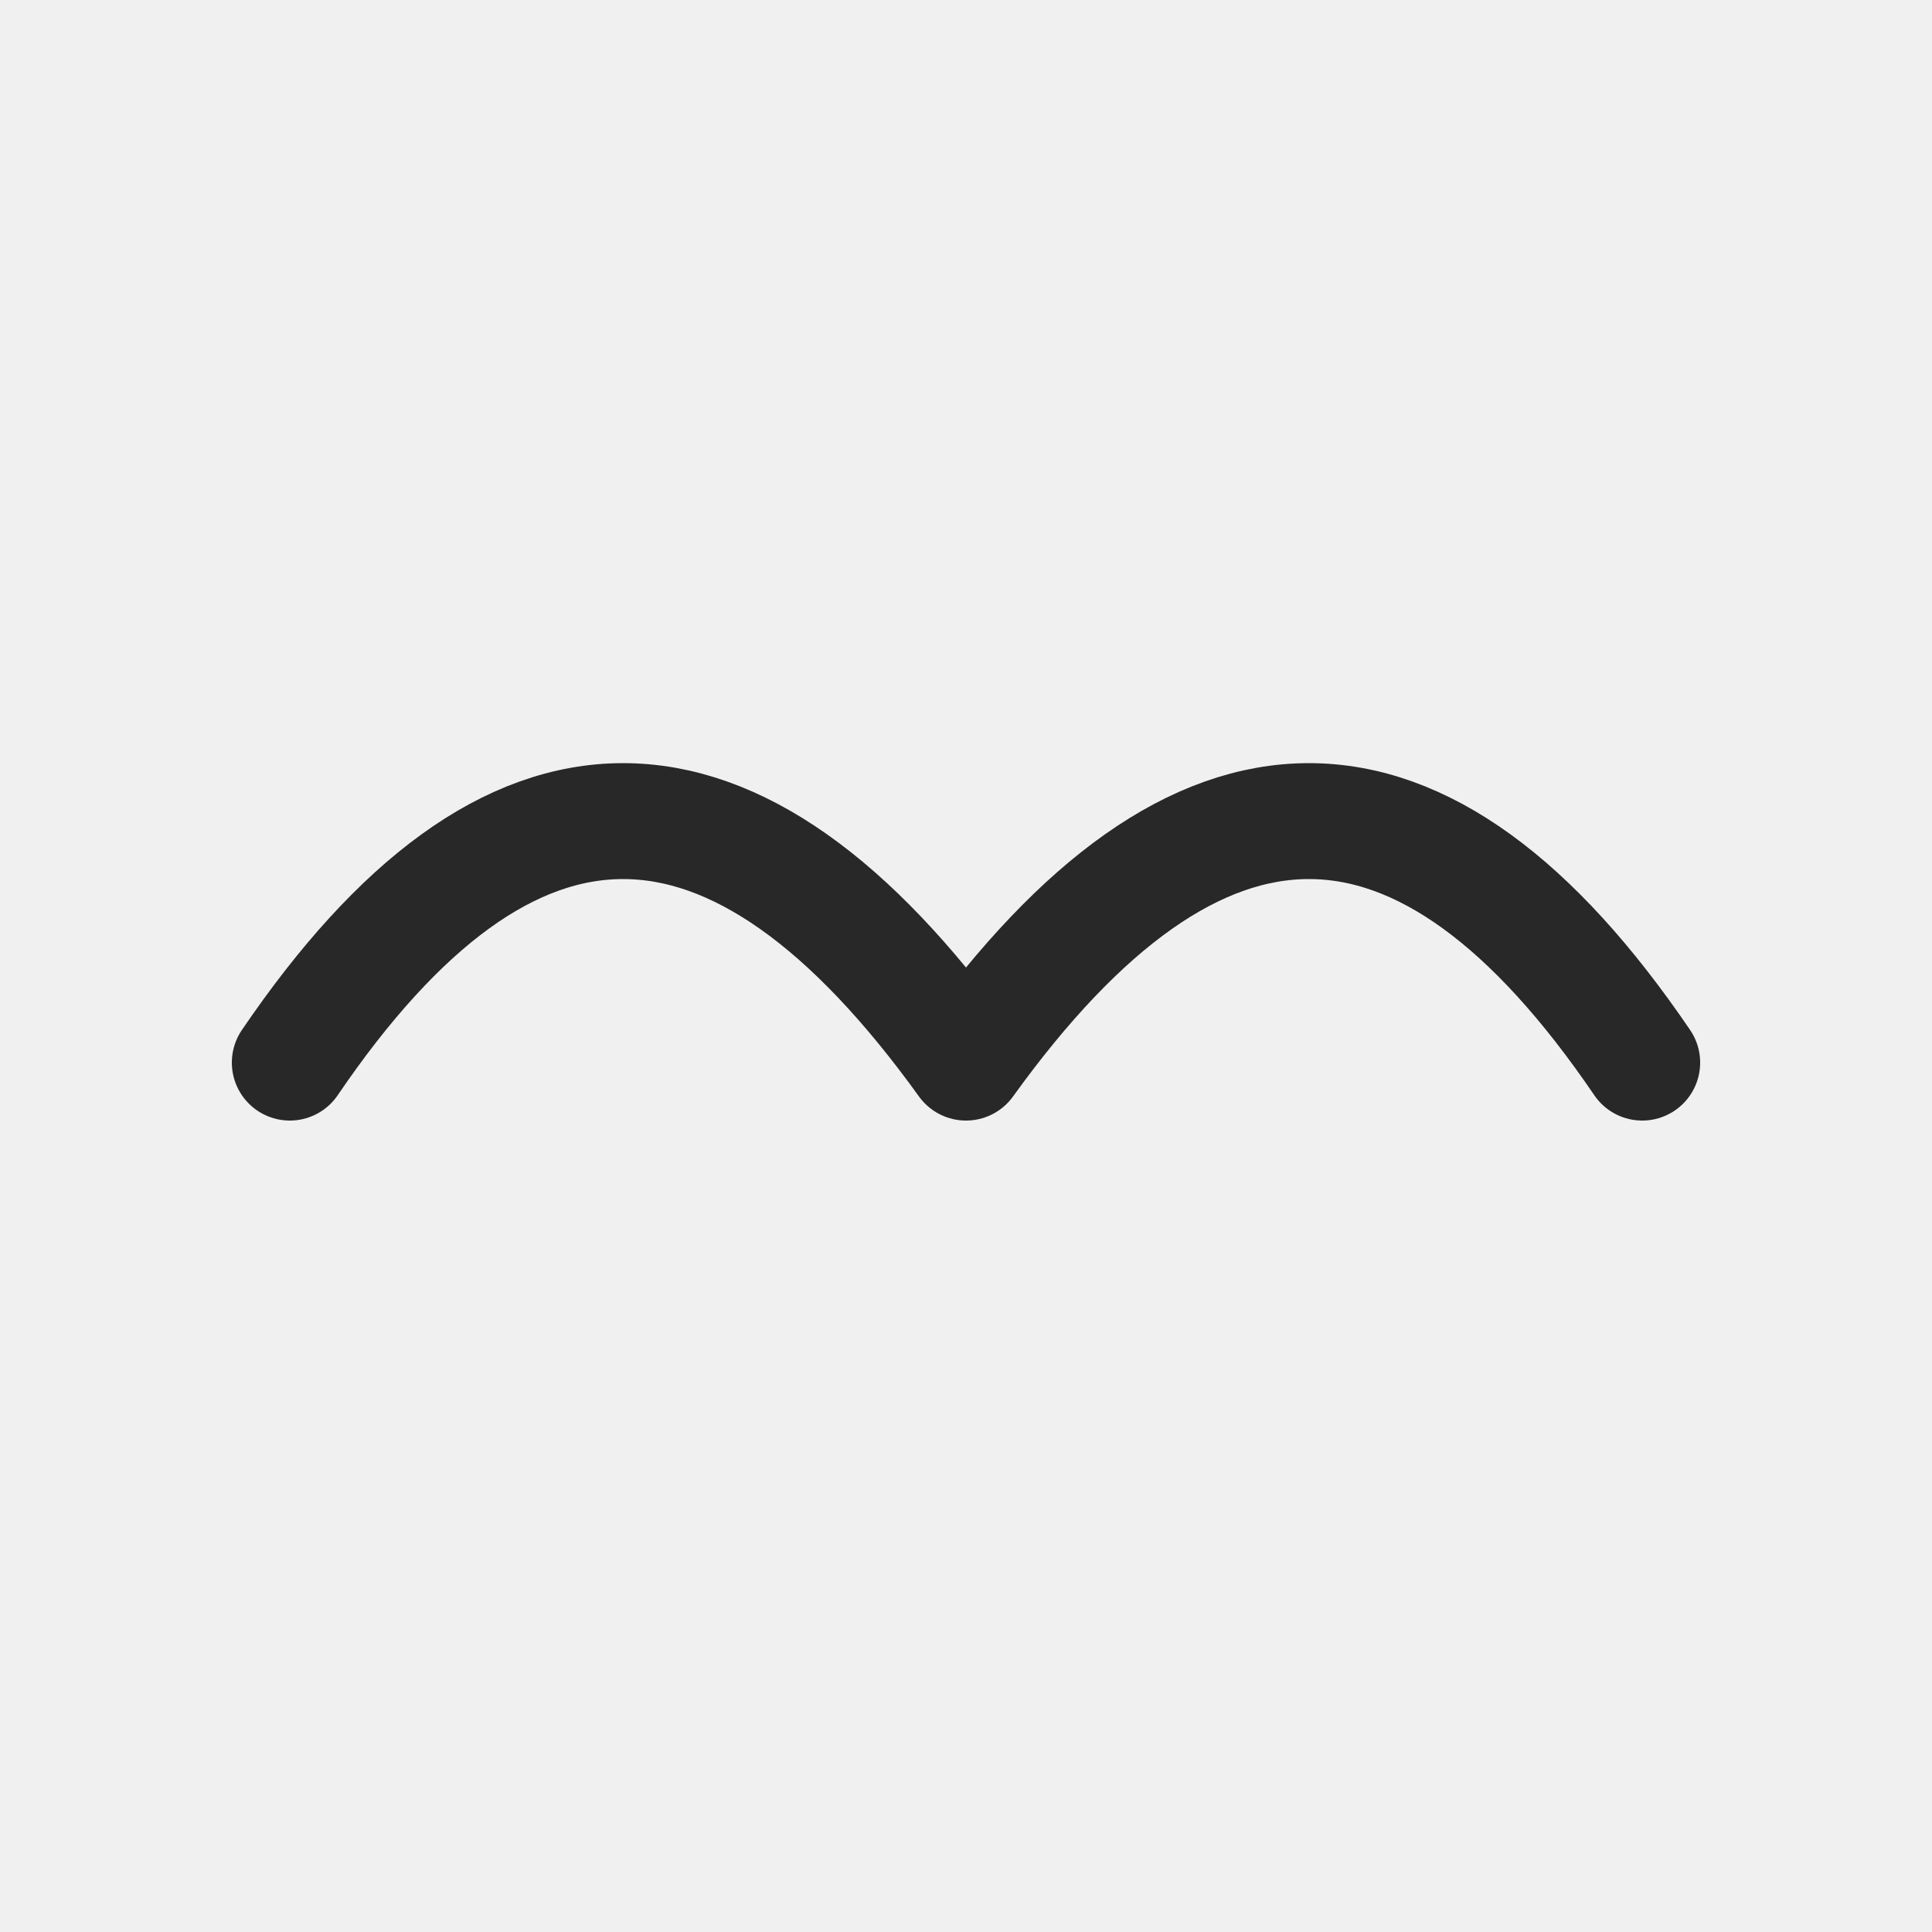
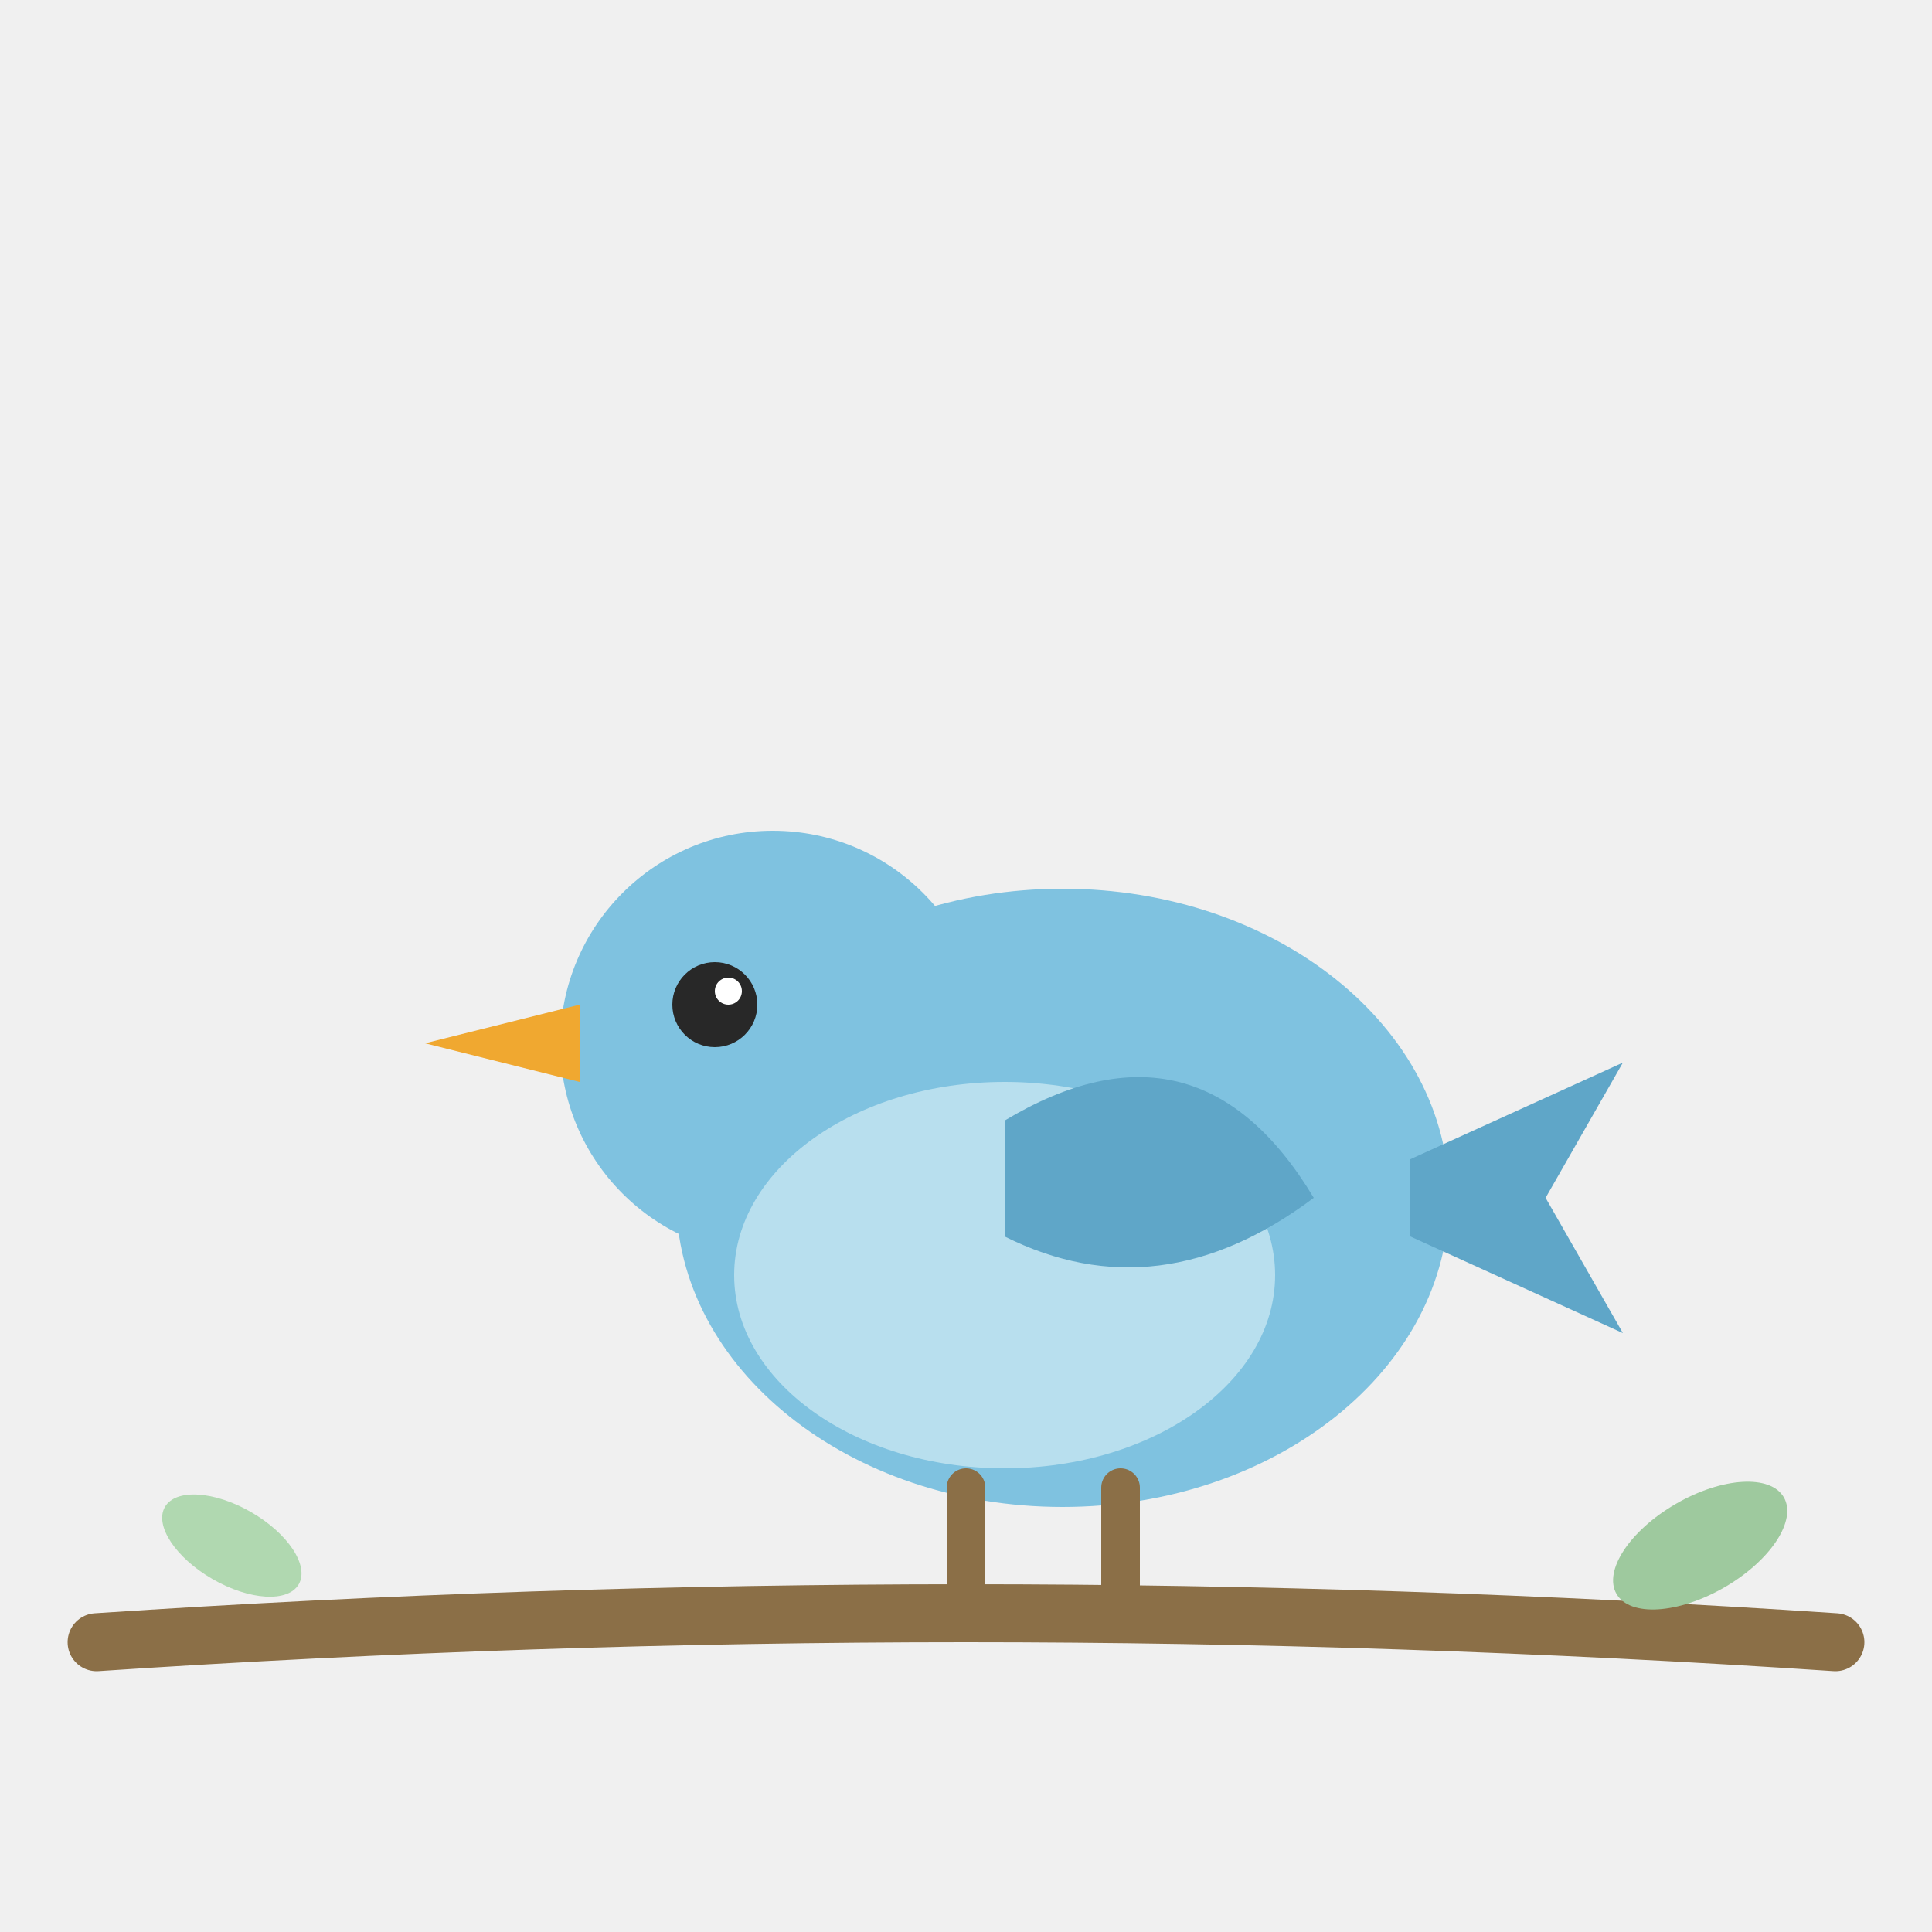
<svg xmlns="http://www.w3.org/2000/svg" viewBox="0 0 100 100">
-   <g fill="none" stroke="#282828" stroke-width="6" stroke-linecap="round" stroke-linejoin="round">
-     <animateTransform attributeName="transform" type="translate" values="0 2; 0 -3; 0 2" dur="3.2s" repeatCount="indefinite" />
-     <path d="M15,55 Q32,30 50,55 Q68,30 85,55">
-       <animate attributeName="opacity" values="1;0;1" dur="1.6s" repeatCount="indefinite" />
-     </path>
-     <path d="M15,50 Q32,65 50,50 Q68,65 85,50" opacity="0">
-       <animate attributeName="opacity" values="0;1;0" dur="1.6s" repeatCount="indefinite" />
-     </path>
+   <path d="M5,85 Q50,82 95,85" stroke="#8b6f47" stroke-width="3" fill="none" stroke-linecap="round" />
+   <ellipse cx="88" cy="80" rx="5" ry="2.5" fill="#9ec99e" transform="rotate(-30 88 80)" />
+   <ellipse cx="12" cy="80" rx="4" ry="2" fill="#b0d8b0" transform="rotate(30 12 80)" />
+   <g>
+     <animateTransform attributeName="transform" type="translate" values="0,0; 0,0; 0,-5; 0,-2; 0,0; 0,0" keyTimes="0; 0.75; 0.82; 0.88; 0.94; 1" dur="9s" repeatCount="indefinite" />
+     <ellipse cx="55" cy="62" rx="20" ry="16" fill="#7fc2e0" />
+     <circle cx="40" cy="54" r="11" fill="#7fc2e0" />
+     <ellipse cx="52" cy="66" rx="14" ry="10" fill="#b8dfee" />
+     <path d="M52,58 Q62,52 68,62 Q60,68 52,64 Z" fill="#5fa6c8" />
+     <path d="M73,60 L84,55 L80,62 L84,69 L73,64 Z" fill="#5fa6c8" />
+     <path d="M30,52 L22,54 L30,56 Z" fill="#f0a830" />
+     <circle cx="37" cy="52" r="2.2" fill="#282828" />
+     <circle cx="37.7" cy="51.3" r="0.7" fill="#fff" />
+     <line x1="50" y1="77" x2="50" y2="83" stroke="#8b6f47" stroke-width="2" stroke-linecap="round" />
+     <line x1="58" y1="77" x2="58" y2="83" stroke="#8b6f47" stroke-width="2" stroke-linecap="round" />
  </g>
</svg>
